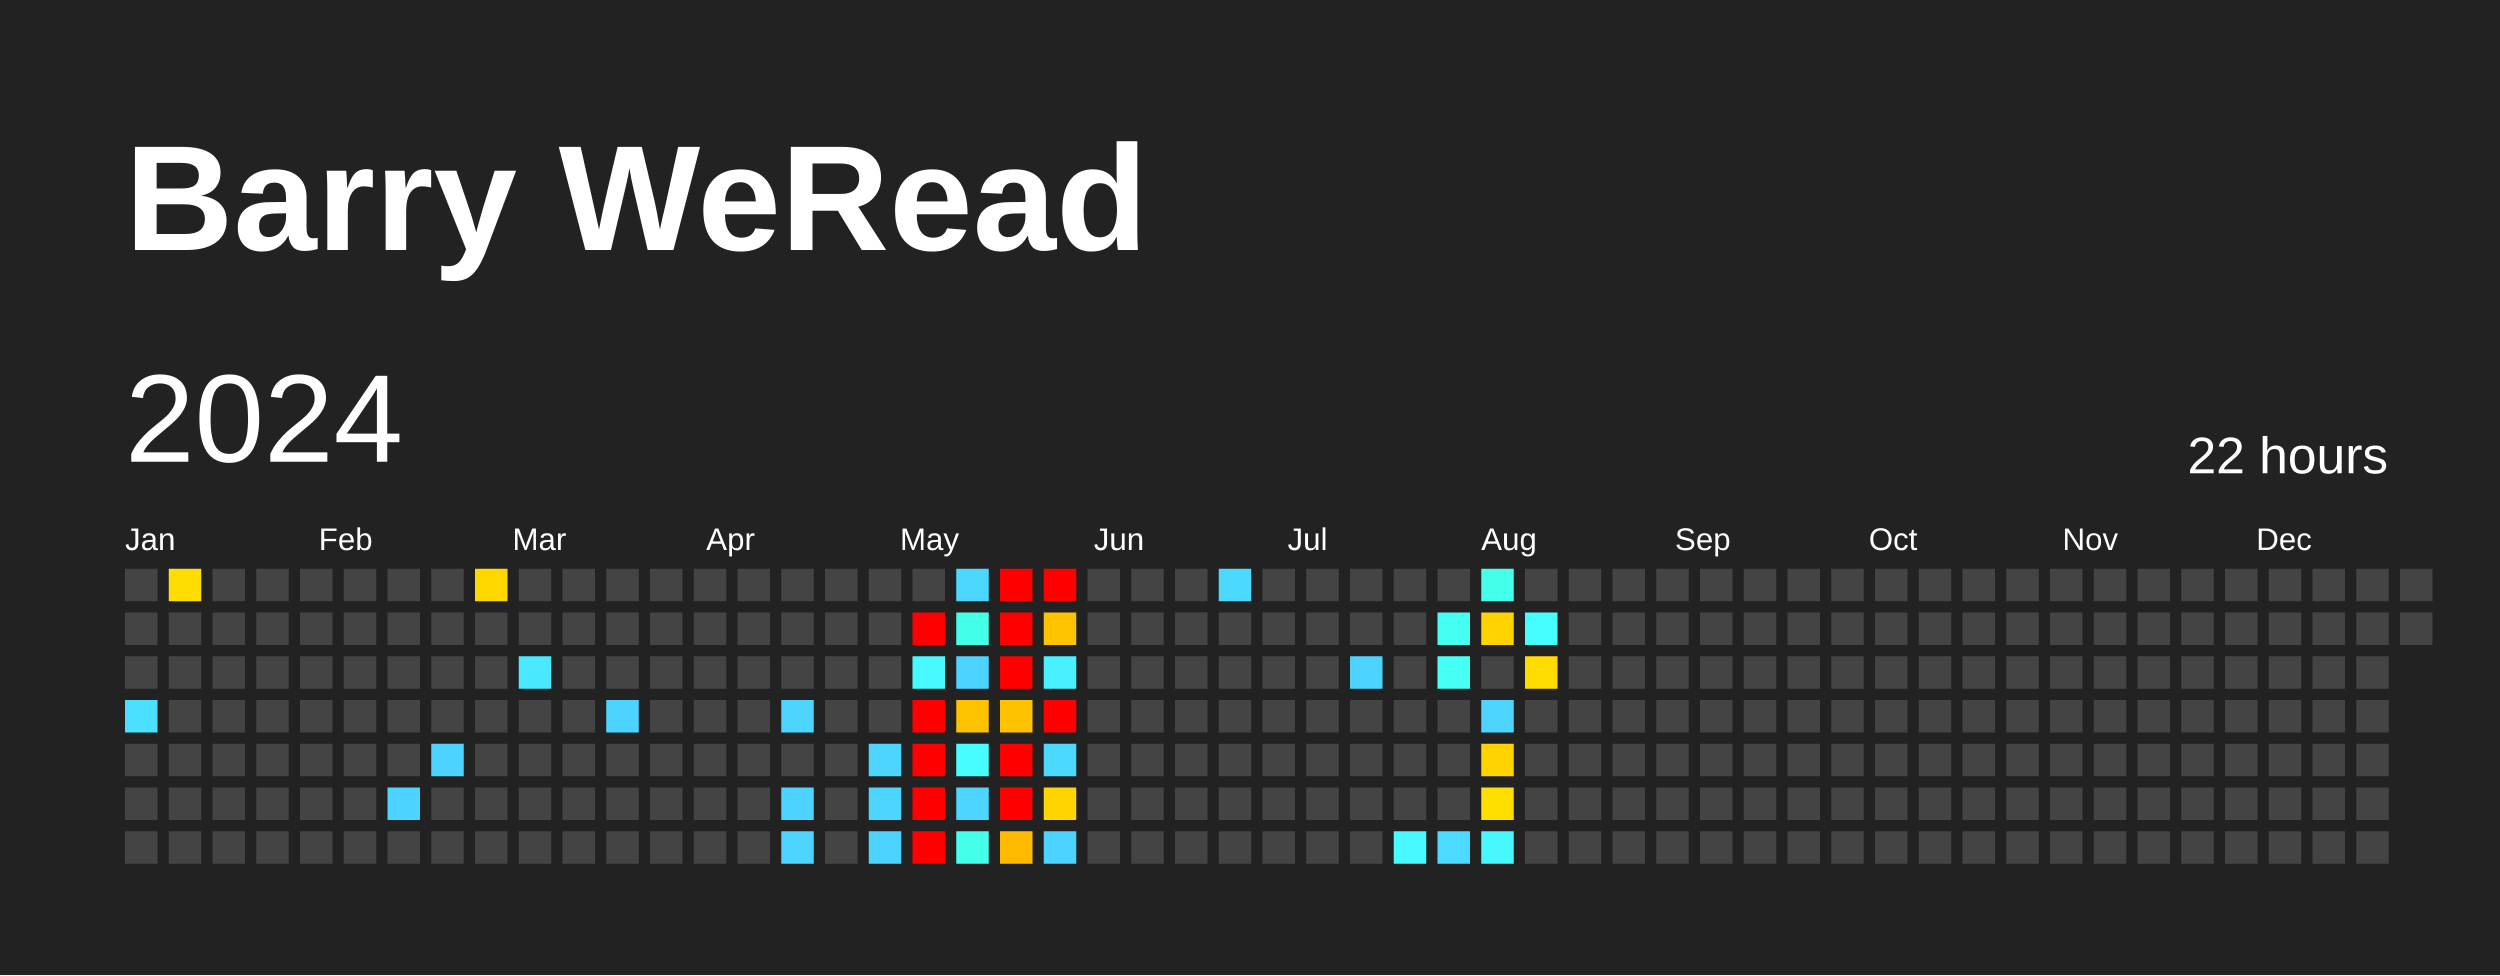
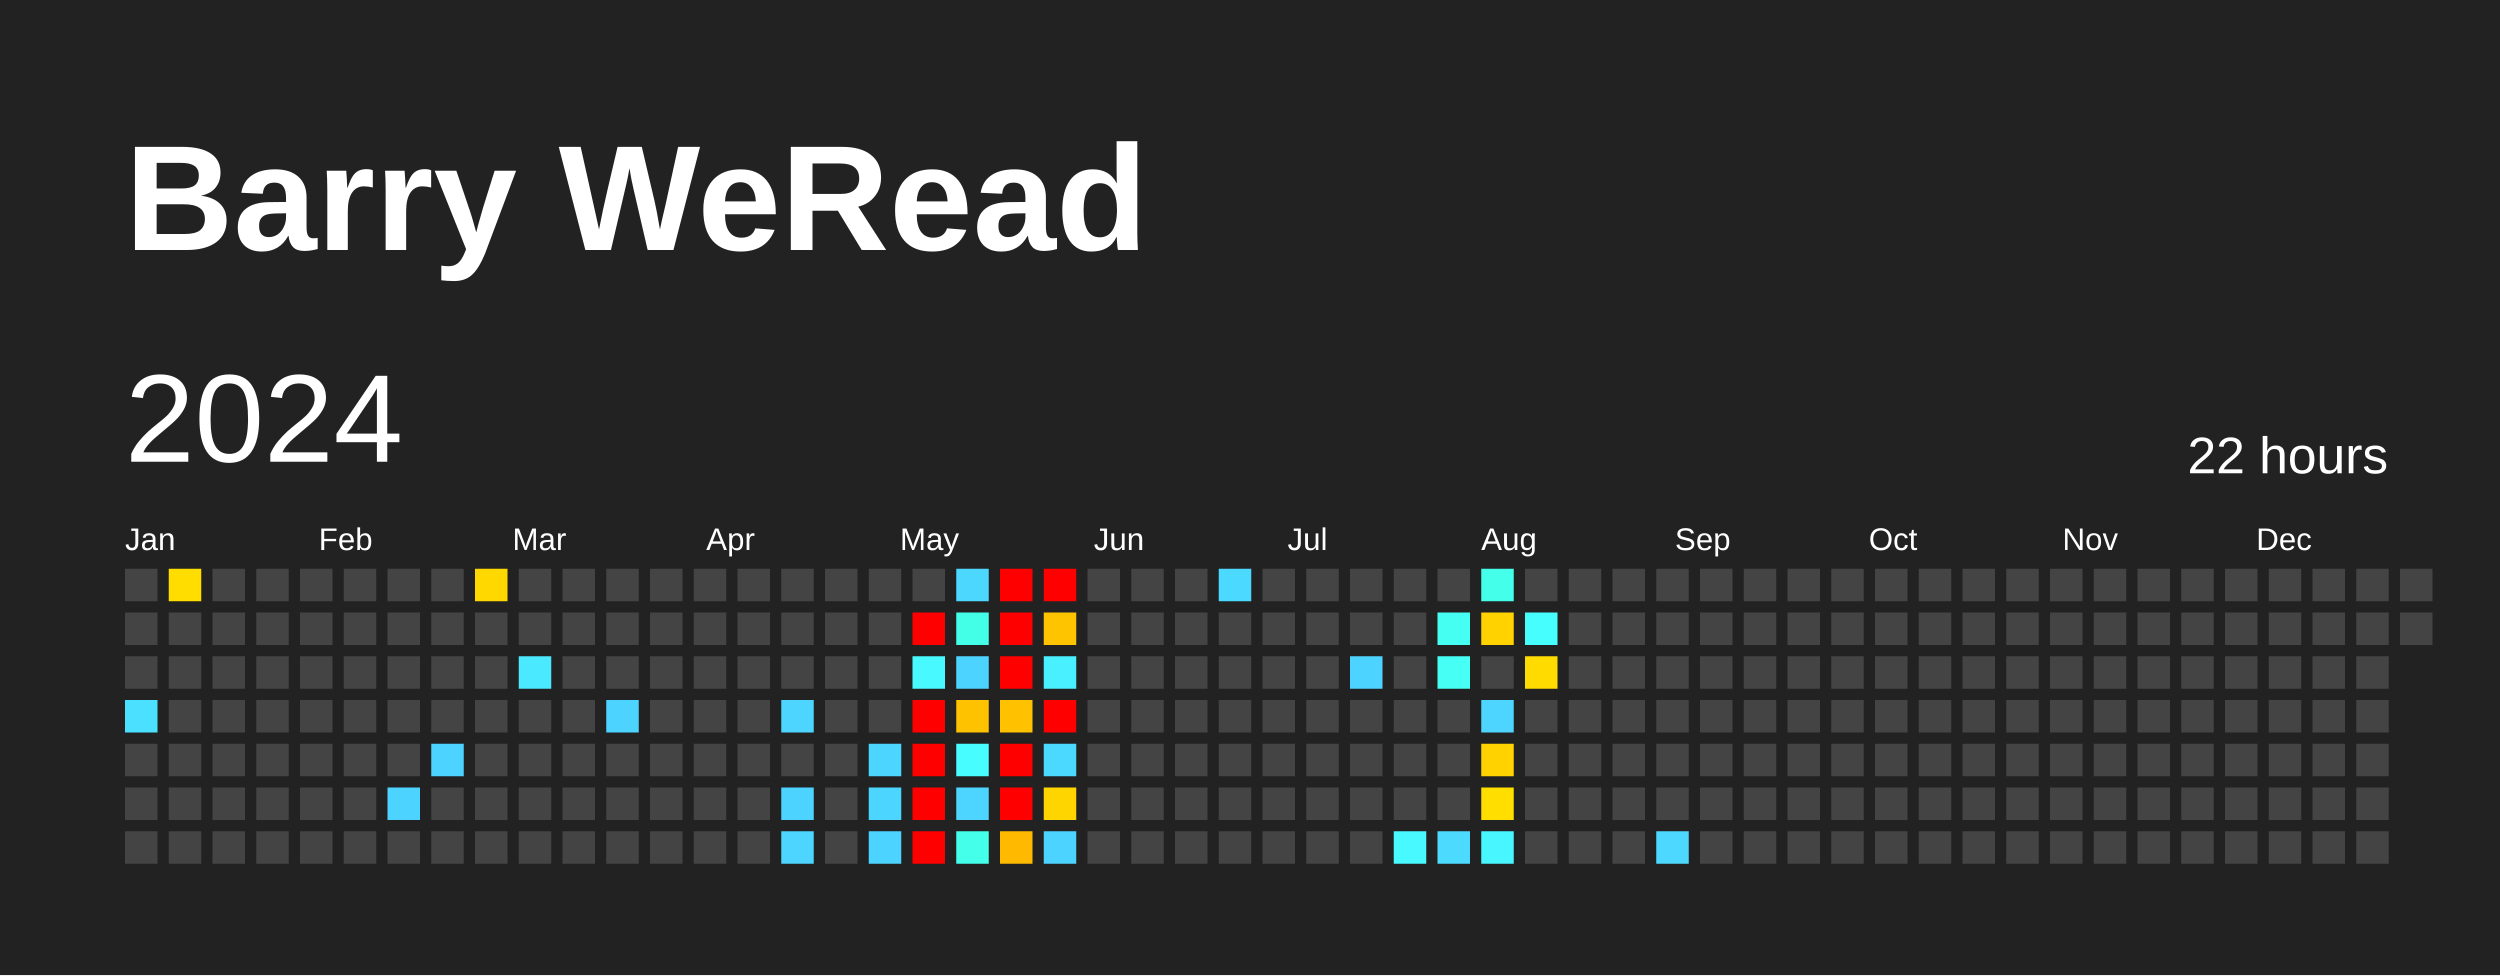
<svg xmlns="http://www.w3.org/2000/svg" baseProfile="full" height="78mm" version="1.1" viewBox="0,0,200,78" width="200mm">
  <defs />
  <rect fill="#222222" height="78" width="200" x="0" y="0" />
  <text fill="#FFFFFF" style="font-size:12px; font-family:Arial; font-weight:bold;" x="10" y="20">Barry WeRead</text>
  <text dominant-baseline="hanging" fill="#FFFFFF" style="font-size:10.0px; font-family:Arial;" x="10" y="30">2024</text>
  <text dominant-baseline="hanging" fill="#FFFFFF" style="font-size:4.125px; font-family:Arial;" x="175" y="35">22 hours</text>
  <text fill="#FFFFFF" style="font-size:2.5px; font-family:Arial" x="10.0" y="44">Jan</text>
  <text fill="#FFFFFF" style="font-size:2.5px; font-family:Arial" x="25.5" y="44">Feb</text>
  <text fill="#FFFFFF" style="font-size:2.5px; font-family:Arial" x="41.0" y="44">Mar</text>
  <text fill="#FFFFFF" style="font-size:2.5px; font-family:Arial" x="56.5" y="44">Apr</text>
  <text fill="#FFFFFF" style="font-size:2.5px; font-family:Arial" x="72.0" y="44">May</text>
  <text fill="#FFFFFF" style="font-size:2.5px; font-family:Arial" x="87.5" y="44">Jun</text>
  <text fill="#FFFFFF" style="font-size:2.5px; font-family:Arial" x="103.0" y="44">Jul</text>
  <text fill="#FFFFFF" style="font-size:2.5px; font-family:Arial" x="118.5" y="44">Aug</text>
  <text fill="#FFFFFF" style="font-size:2.5px; font-family:Arial" x="134.0" y="44">Sep</text>
  <text fill="#FFFFFF" style="font-size:2.5px; font-family:Arial" x="149.5" y="44">Oct</text>
  <text fill="#FFFFFF" style="font-size:2.5px; font-family:Arial" x="165.0" y="44">Nov</text>
  <text fill="#FFFFFF" style="font-size:2.5px; font-family:Arial" x="180.5" y="44">Dec</text>
  <rect fill="#444444" height="2.6" width="2.6" x="10.0" y="45.5" />
  <rect fill="#444444" height="2.6" width="2.6" x="10.0" y="49.0" />
  <rect fill="#444444" height="2.6" width="2.6" x="10.0" y="52.5" />
  <rect fill="#4be0ff" height="2.6" width="2.6" x="10.0" y="56.0" />
  <rect fill="#444444" height="2.6" width="2.6" x="10.0" y="59.5" />
  <rect fill="#444444" height="2.6" width="2.6" x="10.0" y="63.0" />
  <rect fill="#444444" height="2.6" width="2.6" x="10.0" y="66.5" />
  <rect fill="#ffdd00" height="2.6" width="2.6" x="13.5" y="45.5" />
  <rect fill="#444444" height="2.6" width="2.6" x="13.5" y="49.0" />
  <rect fill="#444444" height="2.6" width="2.6" x="13.5" y="52.5" />
  <rect fill="#444444" height="2.6" width="2.6" x="13.5" y="56.0" />
  <rect fill="#444444" height="2.6" width="2.6" x="13.5" y="59.5" />
  <rect fill="#444444" height="2.6" width="2.6" x="13.5" y="63.0" />
  <rect fill="#444444" height="2.6" width="2.6" x="13.5" y="66.5" />
  <rect fill="#444444" height="2.6" width="2.6" x="17.0" y="45.5" />
  <rect fill="#444444" height="2.6" width="2.6" x="17.0" y="49.0" />
  <rect fill="#444444" height="2.6" width="2.6" x="17.0" y="52.5" />
  <rect fill="#444444" height="2.6" width="2.6" x="17.0" y="56.0" />
  <rect fill="#444444" height="2.6" width="2.6" x="17.0" y="59.5" />
  <rect fill="#444444" height="2.6" width="2.6" x="17.0" y="63.0" />
  <rect fill="#444444" height="2.6" width="2.6" x="17.0" y="66.5" />
  <rect fill="#444444" height="2.6" width="2.6" x="20.5" y="45.5" />
  <rect fill="#444444" height="2.6" width="2.6" x="20.5" y="49.0" />
  <rect fill="#444444" height="2.6" width="2.6" x="20.5" y="52.5" />
  <rect fill="#444444" height="2.6" width="2.6" x="20.5" y="56.0" />
  <rect fill="#444444" height="2.6" width="2.6" x="20.5" y="59.5" />
  <rect fill="#444444" height="2.6" width="2.6" x="20.5" y="63.0" />
  <rect fill="#444444" height="2.6" width="2.6" x="20.5" y="66.5" />
  <rect fill="#444444" height="2.6" width="2.6" x="24.0" y="45.5" />
  <rect fill="#444444" height="2.6" width="2.6" x="24.0" y="49.0" />
  <rect fill="#444444" height="2.6" width="2.6" x="24.0" y="52.5" />
  <rect fill="#444444" height="2.6" width="2.6" x="24.0" y="56.0" />
  <rect fill="#444444" height="2.6" width="2.6" x="24.0" y="59.5" />
  <rect fill="#444444" height="2.6" width="2.6" x="24.0" y="63.0" />
  <rect fill="#444444" height="2.6" width="2.6" x="24.0" y="66.5" />
  <rect fill="#444444" height="2.6" width="2.6" x="27.5" y="45.5" />
  <rect fill="#444444" height="2.6" width="2.6" x="27.5" y="49.0" />
  <rect fill="#444444" height="2.6" width="2.6" x="27.5" y="52.5" />
  <rect fill="#444444" height="2.6" width="2.6" x="27.5" y="56.0" />
  <rect fill="#444444" height="2.6" width="2.6" x="27.5" y="59.5" />
  <rect fill="#444444" height="2.6" width="2.6" x="27.5" y="63.0" />
  <rect fill="#444444" height="2.6" width="2.6" x="27.5" y="66.5" />
  <rect fill="#444444" height="2.6" width="2.6" x="31.0" y="45.5" />
  <rect fill="#444444" height="2.6" width="2.6" x="31.0" y="49.0" />
  <rect fill="#444444" height="2.6" width="2.6" x="31.0" y="52.5" />
  <rect fill="#444444" height="2.6" width="2.6" x="31.0" y="56.0" />
  <rect fill="#444444" height="2.6" width="2.6" x="31.0" y="59.5" />
  <rect fill="#4dd3ff" height="2.6" width="2.6" x="31.0" y="63.0" />
  <rect fill="#444444" height="2.6" width="2.6" x="31.0" y="66.5" />
  <rect fill="#444444" height="2.6" width="2.6" x="34.5" y="45.5" />
  <rect fill="#444444" height="2.6" width="2.6" x="34.5" y="49.0" />
  <rect fill="#444444" height="2.6" width="2.6" x="34.5" y="52.5" />
  <rect fill="#444444" height="2.6" width="2.6" x="34.5" y="56.0" />
  <rect fill="#4dd3ff" height="2.6" width="2.6" x="34.5" y="59.5" />
  <rect fill="#444444" height="2.6" width="2.6" x="34.5" y="63.0" />
  <rect fill="#444444" height="2.6" width="2.6" x="34.5" y="66.5" />
  <rect fill="#ffd800" height="2.6" width="2.6" x="38.0" y="45.5" />
  <rect fill="#444444" height="2.6" width="2.6" x="38.0" y="49.0" />
  <rect fill="#444444" height="2.6" width="2.6" x="38.0" y="52.5" />
  <rect fill="#444444" height="2.6" width="2.6" x="38.0" y="56.0" />
  <rect fill="#444444" height="2.6" width="2.6" x="38.0" y="59.5" />
  <rect fill="#444444" height="2.6" width="2.6" x="38.0" y="63.0" />
  <rect fill="#444444" height="2.6" width="2.6" x="38.0" y="66.5" />
  <rect fill="#444444" height="2.6" width="2.6" x="41.5" y="45.5" />
  <rect fill="#444444" height="2.6" width="2.6" x="41.5" y="49.0" />
  <rect fill="#4ae9ff" height="2.6" width="2.6" x="41.5" y="52.5" />
  <rect fill="#444444" height="2.6" width="2.6" x="41.5" y="56.0" />
  <rect fill="#444444" height="2.6" width="2.6" x="41.5" y="59.5" />
  <rect fill="#444444" height="2.6" width="2.6" x="41.5" y="63.0" />
  <rect fill="#444444" height="2.6" width="2.6" x="41.5" y="66.5" />
  <rect fill="#444444" height="2.6" width="2.6" x="45.0" y="45.5" />
  <rect fill="#444444" height="2.6" width="2.6" x="45.0" y="49.0" />
  <rect fill="#444444" height="2.6" width="2.6" x="45.0" y="52.5" />
  <rect fill="#444444" height="2.6" width="2.6" x="45.0" y="56.0" />
  <rect fill="#444444" height="2.6" width="2.6" x="45.0" y="59.5" />
  <rect fill="#444444" height="2.6" width="2.6" x="45.0" y="63.0" />
  <rect fill="#444444" height="2.6" width="2.6" x="45.0" y="66.5" />
  <rect fill="#444444" height="2.6" width="2.6" x="48.5" y="45.5" />
  <rect fill="#444444" height="2.6" width="2.6" x="48.5" y="49.0" />
  <rect fill="#444444" height="2.6" width="2.6" x="48.5" y="52.5" />
  <rect fill="#4dd3ff" height="2.6" width="2.6" x="48.5" y="56.0" />
  <rect fill="#444444" height="2.6" width="2.6" x="48.5" y="59.5" />
  <rect fill="#444444" height="2.6" width="2.6" x="48.5" y="63.0" />
  <rect fill="#444444" height="2.6" width="2.6" x="48.5" y="66.5" />
  <rect fill="#444444" height="2.6" width="2.6" x="52.0" y="45.5" />
  <rect fill="#444444" height="2.6" width="2.6" x="52.0" y="49.0" />
  <rect fill="#444444" height="2.6" width="2.6" x="52.0" y="52.5" />
  <rect fill="#444444" height="2.6" width="2.6" x="52.0" y="56.0" />
  <rect fill="#444444" height="2.6" width="2.6" x="52.0" y="59.5" />
  <rect fill="#444444" height="2.6" width="2.6" x="52.0" y="63.0" />
  <rect fill="#444444" height="2.6" width="2.6" x="52.0" y="66.5" />
  <rect fill="#444444" height="2.6" width="2.6" x="55.5" y="45.5" />
  <rect fill="#444444" height="2.6" width="2.6" x="55.5" y="49.0" />
  <rect fill="#444444" height="2.6" width="2.6" x="55.5" y="52.5" />
  <rect fill="#444444" height="2.6" width="2.6" x="55.5" y="56.0" />
  <rect fill="#444444" height="2.6" width="2.6" x="55.5" y="59.5" />
  <rect fill="#444444" height="2.6" width="2.6" x="55.5" y="63.0" />
  <rect fill="#444444" height="2.6" width="2.6" x="55.5" y="66.5" />
  <rect fill="#444444" height="2.6" width="2.6" x="59.0" y="45.5" />
  <rect fill="#444444" height="2.6" width="2.6" x="59.0" y="49.0" />
  <rect fill="#444444" height="2.6" width="2.6" x="59.0" y="52.5" />
  <rect fill="#444444" height="2.6" width="2.6" x="59.0" y="56.0" />
  <rect fill="#444444" height="2.6" width="2.6" x="59.0" y="59.5" />
  <rect fill="#444444" height="2.6" width="2.6" x="59.0" y="63.0" />
  <rect fill="#444444" height="2.6" width="2.6" x="59.0" y="66.5" />
  <rect fill="#444444" height="2.6" width="2.6" x="62.5" y="45.5" />
  <rect fill="#444444" height="2.6" width="2.6" x="62.5" y="49.0" />
  <rect fill="#444444" height="2.6" width="2.6" x="62.5" y="52.5" />
  <rect fill="#4dd5ff" height="2.6" width="2.6" x="62.5" y="56.0" />
  <rect fill="#444444" height="2.6" width="2.6" x="62.5" y="59.5" />
  <rect fill="#4dd3ff" height="2.6" width="2.6" x="62.5" y="63.0" />
  <rect fill="#4dd4ff" height="2.6" width="2.6" x="62.5" y="66.5" />
  <rect fill="#444444" height="2.6" width="2.6" x="66.0" y="45.5" />
  <rect fill="#444444" height="2.6" width="2.6" x="66.0" y="49.0" />
  <rect fill="#444444" height="2.6" width="2.6" x="66.0" y="52.5" />
  <rect fill="#444444" height="2.6" width="2.6" x="66.0" y="56.0" />
  <rect fill="#444444" height="2.6" width="2.6" x="66.0" y="59.5" />
  <rect fill="#444444" height="2.6" width="2.6" x="66.0" y="63.0" />
  <rect fill="#444444" height="2.6" width="2.6" x="66.0" y="66.5" />
  <rect fill="#444444" height="2.6" width="2.6" x="69.5" y="45.5" />
  <rect fill="#444444" height="2.6" width="2.6" x="69.5" y="49.0" />
  <rect fill="#444444" height="2.6" width="2.6" x="69.5" y="52.5" />
  <rect fill="#444444" height="2.6" width="2.6" x="69.5" y="56.0" />
  <rect fill="#4cd6ff" height="2.6" width="2.6" x="69.5" y="59.5" />
  <rect fill="#4cd6ff" height="2.6" width="2.6" x="69.5" y="63.0" />
  <rect fill="#4dd3ff" height="2.6" width="2.6" x="69.5" y="66.5" />
  <rect fill="#444444" height="2.6" width="2.6" x="73.0" y="45.5" />
  <rect fill="red" height="2.6" width="2.6" x="73.0" y="49.0" />
  <rect fill="#48faff" height="2.6" width="2.6" x="73.0" y="52.5" />
  <rect fill="red" height="2.6" width="2.6" x="73.0" y="56.0" />
  <rect fill="red" height="2.6" width="2.6" x="73.0" y="59.5" />
  <rect fill="red" height="2.6" width="2.6" x="73.0" y="63.0" />
  <rect fill="red" height="2.6" width="2.6" x="73.0" y="66.5" />
  <rect fill="#4cd7ff" height="2.6" width="2.6" x="76.5" y="45.5" />
  <rect fill="#44ffe8" height="2.6" width="2.6" x="76.5" y="49.0" />
  <rect fill="#4dd3ff" height="2.6" width="2.6" x="76.5" y="52.5" />
  <rect fill="#ffc200" height="2.6" width="2.6" x="76.5" y="56.0" />
  <rect fill="#47fdff" height="2.6" width="2.6" x="76.5" y="59.5" />
  <rect fill="#4dd5ff" height="2.6" width="2.6" x="76.5" y="63.0" />
  <rect fill="#44ffe9" height="2.6" width="2.6" x="76.5" y="66.5" />
  <rect fill="red" height="2.6" width="2.6" x="80.0" y="45.5" />
  <rect fill="red" height="2.6" width="2.6" x="80.0" y="49.0" />
  <rect fill="red" height="2.6" width="2.6" x="80.0" y="52.5" />
  <rect fill="#ffc100" height="2.6" width="2.6" x="80.0" y="56.0" />
  <rect fill="red" height="2.6" width="2.6" x="80.0" y="59.5" />
  <rect fill="red" height="2.6" width="2.6" x="80.0" y="63.0" />
  <rect fill="#ffba00" height="2.6" width="2.6" x="80.0" y="66.5" />
  <rect fill="red" height="2.6" width="2.6" x="83.5" y="45.5" />
  <rect fill="#ffc400" height="2.6" width="2.6" x="83.5" y="49.0" />
  <rect fill="#49f0ff" height="2.6" width="2.6" x="83.5" y="52.5" />
  <rect fill="red" height="2.6" width="2.6" x="83.5" y="56.0" />
  <rect fill="#4cd9ff" height="2.6" width="2.6" x="83.5" y="59.5" />
  <rect fill="#ffd500" height="2.6" width="2.6" x="83.5" y="63.0" />
  <rect fill="#4dd3ff" height="2.6" width="2.6" x="83.5" y="66.5" />
  <rect fill="#444444" height="2.6" width="2.6" x="87.0" y="45.5" />
  <rect fill="#444444" height="2.6" width="2.6" x="87.0" y="49.0" />
  <rect fill="#444444" height="2.6" width="2.6" x="87.0" y="52.5" />
  <rect fill="#444444" height="2.6" width="2.6" x="87.0" y="56.0" />
  <rect fill="#444444" height="2.6" width="2.6" x="87.0" y="59.5" />
  <rect fill="#444444" height="2.6" width="2.6" x="87.0" y="63.0" />
  <rect fill="#444444" height="2.6" width="2.6" x="87.0" y="66.5" />
  <rect fill="#444444" height="2.6" width="2.6" x="90.5" y="45.5" />
  <rect fill="#444444" height="2.6" width="2.6" x="90.5" y="49.0" />
  <rect fill="#444444" height="2.6" width="2.6" x="90.5" y="52.5" />
  <rect fill="#444444" height="2.6" width="2.6" x="90.5" y="56.0" />
  <rect fill="#444444" height="2.6" width="2.6" x="90.5" y="59.5" />
  <rect fill="#444444" height="2.6" width="2.6" x="90.5" y="63.0" />
  <rect fill="#444444" height="2.6" width="2.6" x="90.5" y="66.5" />
  <rect fill="#444444" height="2.6" width="2.6" x="94.0" y="45.5" />
  <rect fill="#444444" height="2.6" width="2.6" x="94.0" y="49.0" />
  <rect fill="#444444" height="2.6" width="2.6" x="94.0" y="52.5" />
  <rect fill="#444444" height="2.6" width="2.6" x="94.0" y="56.0" />
  <rect fill="#444444" height="2.6" width="2.6" x="94.0" y="59.5" />
  <rect fill="#444444" height="2.6" width="2.6" x="94.0" y="63.0" />
  <rect fill="#444444" height="2.6" width="2.6" x="94.0" y="66.5" />
  <rect fill="#4cd9ff" height="2.6" width="2.6" x="97.5" y="45.5" />
  <rect fill="#444444" height="2.6" width="2.6" x="97.5" y="49.0" />
  <rect fill="#444444" height="2.6" width="2.6" x="97.5" y="52.5" />
  <rect fill="#444444" height="2.6" width="2.6" x="97.5" y="56.0" />
  <rect fill="#444444" height="2.6" width="2.6" x="97.5" y="59.5" />
  <rect fill="#444444" height="2.6" width="2.6" x="97.5" y="63.0" />
  <rect fill="#444444" height="2.6" width="2.6" x="97.5" y="66.5" />
  <rect fill="#444444" height="2.6" width="2.6" x="101.0" y="45.5" />
  <rect fill="#444444" height="2.6" width="2.6" x="101.0" y="49.0" />
  <rect fill="#444444" height="2.6" width="2.6" x="101.0" y="52.5" />
  <rect fill="#444444" height="2.6" width="2.6" x="101.0" y="56.0" />
  <rect fill="#444444" height="2.6" width="2.6" x="101.0" y="59.5" />
  <rect fill="#444444" height="2.6" width="2.6" x="101.0" y="63.0" />
  <rect fill="#444444" height="2.6" width="2.6" x="101.0" y="66.5" />
  <rect fill="#444444" height="2.6" width="2.6" x="104.5" y="45.5" />
  <rect fill="#444444" height="2.6" width="2.6" x="104.5" y="49.0" />
  <rect fill="#444444" height="2.6" width="2.6" x="104.5" y="52.5" />
  <rect fill="#444444" height="2.6" width="2.6" x="104.5" y="56.0" />
  <rect fill="#444444" height="2.6" width="2.6" x="104.5" y="59.5" />
  <rect fill="#444444" height="2.6" width="2.6" x="104.5" y="63.0" />
  <rect fill="#444444" height="2.6" width="2.6" x="104.5" y="66.5" />
  <rect fill="#444444" height="2.6" width="2.6" x="108.0" y="45.5" />
  <rect fill="#444444" height="2.6" width="2.6" x="108.0" y="49.0" />
  <rect fill="#4dd3ff" height="2.6" width="2.6" x="108.0" y="52.5" />
  <rect fill="#444444" height="2.6" width="2.6" x="108.0" y="56.0" />
  <rect fill="#444444" height="2.6" width="2.6" x="108.0" y="59.5" />
  <rect fill="#444444" height="2.6" width="2.6" x="108.0" y="63.0" />
  <rect fill="#444444" height="2.6" width="2.6" x="108.0" y="66.5" />
  <rect fill="#444444" height="2.6" width="2.6" x="111.5" y="45.5" />
  <rect fill="#444444" height="2.6" width="2.6" x="111.5" y="49.0" />
  <rect fill="#444444" height="2.6" width="2.6" x="111.5" y="52.5" />
  <rect fill="#444444" height="2.6" width="2.6" x="111.5" y="56.0" />
  <rect fill="#444444" height="2.6" width="2.6" x="111.5" y="59.5" />
  <rect fill="#444444" height="2.6" width="2.6" x="111.5" y="63.0" />
  <rect fill="#48faff" height="2.6" width="2.6" x="111.5" y="66.5" />
  <rect fill="#444444" height="2.6" width="2.6" x="115.0" y="45.5" />
  <rect fill="#45fff3" height="2.6" width="2.6" x="115.0" y="49.0" />
  <rect fill="#46fff5" height="2.6" width="2.6" x="115.0" y="52.5" />
  <rect fill="#444444" height="2.6" width="2.6" x="115.0" y="56.0" />
  <rect fill="#444444" height="2.6" width="2.6" x="115.0" y="59.5" />
  <rect fill="#444444" height="2.6" width="2.6" x="115.0" y="63.0" />
  <rect fill="#4cdbff" height="2.6" width="2.6" x="115.0" y="66.5" />
  <rect fill="#44ffea" height="2.6" width="2.6" x="118.5" y="45.5" />
  <rect fill="#ffd200" height="2.6" width="2.6" x="118.5" y="49.0" />
  <rect fill="#444444" height="2.6" width="2.6" x="118.5" y="52.5" />
  <rect fill="#4dd4ff" height="2.6" width="2.6" x="118.5" y="56.0" />
  <rect fill="#ffd200" height="2.6" width="2.6" x="118.5" y="59.5" />
  <rect fill="#ffde00" height="2.6" width="2.6" x="118.5" y="63.0" />
  <rect fill="#48f6ff" height="2.6" width="2.6" x="118.5" y="66.5" />
  <rect fill="#444444" height="2.6" width="2.6" x="122.0" y="45.5" />
  <rect fill="#47feff" height="2.6" width="2.6" x="122.0" y="49.0" />
  <rect fill="#ffdb00" height="2.6" width="2.6" x="122.0" y="52.5" />
  <rect fill="#444444" height="2.6" width="2.6" x="122.0" y="56.0" />
  <rect fill="#444444" height="2.6" width="2.6" x="122.0" y="59.5" />
  <rect fill="#444444" height="2.6" width="2.6" x="122.0" y="63.0" />
  <rect fill="#444444" height="2.6" width="2.6" x="122.0" y="66.5" />
  <rect fill="#444444" height="2.6" width="2.6" x="125.5" y="45.5" />
  <rect fill="#444444" height="2.6" width="2.6" x="125.5" y="49.0" />
  <rect fill="#444444" height="2.6" width="2.6" x="125.5" y="52.5" />
  <rect fill="#444444" height="2.6" width="2.6" x="125.5" y="56.0" />
  <rect fill="#444444" height="2.6" width="2.6" x="125.5" y="59.5" />
  <rect fill="#444444" height="2.6" width="2.6" x="125.5" y="63.0" />
  <rect fill="#444444" height="2.6" width="2.6" x="125.5" y="66.5" />
  <rect fill="#444444" height="2.6" width="2.6" x="129.0" y="45.5" />
  <rect fill="#444444" height="2.6" width="2.6" x="129.0" y="49.0" />
  <rect fill="#444444" height="2.6" width="2.6" x="129.0" y="52.5" />
  <rect fill="#444444" height="2.6" width="2.6" x="129.0" y="56.0" />
  <rect fill="#444444" height="2.6" width="2.6" x="129.0" y="59.5" />
  <rect fill="#444444" height="2.6" width="2.6" x="129.0" y="63.0" />
  <rect fill="#444444" height="2.6" width="2.6" x="129.0" y="66.5" />
  <rect fill="#444444" height="2.6" width="2.6" x="132.5" y="45.5" />
  <rect fill="#444444" height="2.6" width="2.6" x="132.5" y="49.0" />
  <rect fill="#444444" height="2.6" width="2.6" x="132.5" y="52.5" />
  <rect fill="#444444" height="2.6" width="2.6" x="132.5" y="56.0" />
  <rect fill="#444444" height="2.6" width="2.6" x="132.5" y="59.5" />
  <rect fill="#444444" height="2.6" width="2.6" x="132.5" y="63.0" />
-   <rect fill="#444444" height="2.6" width="2.6" x="132.5" y="66.5" />
+   <rect fill="#4cd8ff" height="2.6" width="2.6" x="132.5" y="66.5" />
  <rect fill="#444444" height="2.6" width="2.6" x="136.0" y="45.5" />
  <rect fill="#444444" height="2.6" width="2.6" x="136.0" y="49.0" />
  <rect fill="#444444" height="2.6" width="2.6" x="136.0" y="52.5" />
  <rect fill="#444444" height="2.6" width="2.6" x="136.0" y="56.0" />
  <rect fill="#444444" height="2.6" width="2.6" x="136.0" y="59.5" />
  <rect fill="#444444" height="2.6" width="2.6" x="136.0" y="63.0" />
  <rect fill="#444444" height="2.6" width="2.6" x="136.0" y="66.5" />
  <rect fill="#444444" height="2.6" width="2.6" x="139.5" y="45.5" />
  <rect fill="#444444" height="2.6" width="2.6" x="139.5" y="49.0" />
  <rect fill="#444444" height="2.6" width="2.6" x="139.5" y="52.5" />
  <rect fill="#444444" height="2.6" width="2.6" x="139.5" y="56.0" />
  <rect fill="#444444" height="2.6" width="2.6" x="139.5" y="59.5" />
  <rect fill="#444444" height="2.6" width="2.6" x="139.5" y="63.0" />
  <rect fill="#444444" height="2.6" width="2.6" x="139.5" y="66.5" />
  <rect fill="#444444" height="2.6" width="2.6" x="143.0" y="45.5" />
  <rect fill="#444444" height="2.6" width="2.6" x="143.0" y="49.0" />
  <rect fill="#444444" height="2.6" width="2.6" x="143.0" y="52.5" />
  <rect fill="#444444" height="2.6" width="2.6" x="143.0" y="56.0" />
  <rect fill="#444444" height="2.6" width="2.6" x="143.0" y="59.5" />
  <rect fill="#444444" height="2.6" width="2.6" x="143.0" y="63.0" />
  <rect fill="#444444" height="2.6" width="2.6" x="143.0" y="66.5" />
  <rect fill="#444444" height="2.6" width="2.6" x="146.5" y="45.5" />
  <rect fill="#444444" height="2.6" width="2.6" x="146.5" y="49.0" />
  <rect fill="#444444" height="2.6" width="2.6" x="146.5" y="52.5" />
  <rect fill="#444444" height="2.6" width="2.6" x="146.5" y="56.0" />
  <rect fill="#444444" height="2.6" width="2.6" x="146.5" y="59.5" />
  <rect fill="#444444" height="2.6" width="2.6" x="146.5" y="63.0" />
  <rect fill="#444444" height="2.6" width="2.6" x="146.5" y="66.5" />
  <rect fill="#444444" height="2.6" width="2.6" x="150.0" y="45.5" />
  <rect fill="#444444" height="2.6" width="2.6" x="150.0" y="49.0" />
  <rect fill="#444444" height="2.6" width="2.6" x="150.0" y="52.5" />
  <rect fill="#444444" height="2.6" width="2.6" x="150.0" y="56.0" />
  <rect fill="#444444" height="2.6" width="2.6" x="150.0" y="59.5" />
  <rect fill="#444444" height="2.6" width="2.6" x="150.0" y="63.0" />
  <rect fill="#444444" height="2.6" width="2.6" x="150.0" y="66.5" />
  <rect fill="#444444" height="2.6" width="2.6" x="153.5" y="45.5" />
  <rect fill="#444444" height="2.6" width="2.6" x="153.5" y="49.0" />
  <rect fill="#444444" height="2.6" width="2.6" x="153.5" y="52.5" />
  <rect fill="#444444" height="2.6" width="2.6" x="153.5" y="56.0" />
  <rect fill="#444444" height="2.6" width="2.6" x="153.5" y="59.5" />
  <rect fill="#444444" height="2.6" width="2.6" x="153.5" y="63.0" />
  <rect fill="#444444" height="2.6" width="2.6" x="153.5" y="66.5" />
  <rect fill="#444444" height="2.6" width="2.6" x="157.0" y="45.5" />
  <rect fill="#444444" height="2.6" width="2.6" x="157.0" y="49.0" />
  <rect fill="#444444" height="2.6" width="2.6" x="157.0" y="52.5" />
  <rect fill="#444444" height="2.6" width="2.6" x="157.0" y="56.0" />
  <rect fill="#444444" height="2.6" width="2.6" x="157.0" y="59.5" />
  <rect fill="#444444" height="2.6" width="2.6" x="157.0" y="63.0" />
  <rect fill="#444444" height="2.6" width="2.6" x="157.0" y="66.5" />
  <rect fill="#444444" height="2.6" width="2.6" x="160.5" y="45.5" />
  <rect fill="#444444" height="2.6" width="2.6" x="160.5" y="49.0" />
  <rect fill="#444444" height="2.6" width="2.6" x="160.5" y="52.5" />
  <rect fill="#444444" height="2.6" width="2.6" x="160.5" y="56.0" />
  <rect fill="#444444" height="2.6" width="2.6" x="160.5" y="59.5" />
  <rect fill="#444444" height="2.6" width="2.6" x="160.5" y="63.0" />
  <rect fill="#444444" height="2.6" width="2.6" x="160.5" y="66.5" />
  <rect fill="#444444" height="2.6" width="2.6" x="164.0" y="45.5" />
  <rect fill="#444444" height="2.6" width="2.6" x="164.0" y="49.0" />
  <rect fill="#444444" height="2.6" width="2.6" x="164.0" y="52.5" />
  <rect fill="#444444" height="2.6" width="2.6" x="164.0" y="56.0" />
  <rect fill="#444444" height="2.6" width="2.6" x="164.0" y="59.5" />
  <rect fill="#444444" height="2.6" width="2.6" x="164.0" y="63.0" />
  <rect fill="#444444" height="2.6" width="2.6" x="164.0" y="66.5" />
  <rect fill="#444444" height="2.6" width="2.6" x="167.5" y="45.5" />
  <rect fill="#444444" height="2.6" width="2.6" x="167.5" y="49.0" />
  <rect fill="#444444" height="2.6" width="2.6" x="167.5" y="52.5" />
  <rect fill="#444444" height="2.6" width="2.6" x="167.5" y="56.0" />
  <rect fill="#444444" height="2.6" width="2.6" x="167.5" y="59.5" />
  <rect fill="#444444" height="2.6" width="2.6" x="167.5" y="63.0" />
  <rect fill="#444444" height="2.6" width="2.6" x="167.5" y="66.5" />
  <rect fill="#444444" height="2.6" width="2.6" x="171.0" y="45.5" />
  <rect fill="#444444" height="2.6" width="2.6" x="171.0" y="49.0" />
  <rect fill="#444444" height="2.6" width="2.6" x="171.0" y="52.5" />
  <rect fill="#444444" height="2.6" width="2.6" x="171.0" y="56.0" />
  <rect fill="#444444" height="2.6" width="2.6" x="171.0" y="59.5" />
  <rect fill="#444444" height="2.6" width="2.6" x="171.0" y="63.0" />
  <rect fill="#444444" height="2.6" width="2.6" x="171.0" y="66.5" />
  <rect fill="#444444" height="2.6" width="2.6" x="174.5" y="45.5" />
  <rect fill="#444444" height="2.6" width="2.6" x="174.5" y="49.0" />
  <rect fill="#444444" height="2.6" width="2.6" x="174.5" y="52.5" />
  <rect fill="#444444" height="2.6" width="2.6" x="174.5" y="56.0" />
  <rect fill="#444444" height="2.6" width="2.6" x="174.5" y="59.5" />
  <rect fill="#444444" height="2.6" width="2.6" x="174.5" y="63.0" />
  <rect fill="#444444" height="2.6" width="2.6" x="174.5" y="66.5" />
  <rect fill="#444444" height="2.6" width="2.6" x="178.0" y="45.5" />
  <rect fill="#444444" height="2.6" width="2.6" x="178.0" y="49.0" />
  <rect fill="#444444" height="2.6" width="2.6" x="178.0" y="52.5" />
  <rect fill="#444444" height="2.6" width="2.6" x="178.0" y="56.0" />
  <rect fill="#444444" height="2.6" width="2.6" x="178.0" y="59.5" />
  <rect fill="#444444" height="2.6" width="2.6" x="178.0" y="63.0" />
  <rect fill="#444444" height="2.6" width="2.6" x="178.0" y="66.5" />
  <rect fill="#444444" height="2.6" width="2.6" x="181.5" y="45.5" />
  <rect fill="#444444" height="2.6" width="2.6" x="181.5" y="49.0" />
  <rect fill="#444444" height="2.6" width="2.6" x="181.5" y="52.5" />
  <rect fill="#444444" height="2.6" width="2.6" x="181.5" y="56.0" />
  <rect fill="#444444" height="2.6" width="2.6" x="181.5" y="59.5" />
  <rect fill="#444444" height="2.6" width="2.6" x="181.5" y="63.0" />
  <rect fill="#444444" height="2.6" width="2.6" x="181.5" y="66.5" />
  <rect fill="#444444" height="2.6" width="2.6" x="185.0" y="45.5" />
  <rect fill="#444444" height="2.6" width="2.6" x="185.0" y="49.0" />
  <rect fill="#444444" height="2.6" width="2.6" x="185.0" y="52.5" />
  <rect fill="#444444" height="2.6" width="2.6" x="185.0" y="56.0" />
  <rect fill="#444444" height="2.6" width="2.6" x="185.0" y="59.5" />
  <rect fill="#444444" height="2.6" width="2.6" x="185.0" y="63.0" />
  <rect fill="#444444" height="2.6" width="2.6" x="185.0" y="66.5" />
  <rect fill="#444444" height="2.6" width="2.6" x="188.5" y="45.5" />
  <rect fill="#444444" height="2.6" width="2.6" x="188.5" y="49.0" />
  <rect fill="#444444" height="2.6" width="2.6" x="188.5" y="52.5" />
  <rect fill="#444444" height="2.6" width="2.6" x="188.5" y="56.0" />
  <rect fill="#444444" height="2.6" width="2.6" x="188.5" y="59.5" />
  <rect fill="#444444" height="2.6" width="2.6" x="188.5" y="63.0" />
  <rect fill="#444444" height="2.6" width="2.6" x="188.5" y="66.5" />
  <rect fill="#444444" height="2.6" width="2.6" x="192.0" y="45.5" />
  <rect fill="#444444" height="2.6" width="2.6" x="192.0" y="49.0" />
</svg>
